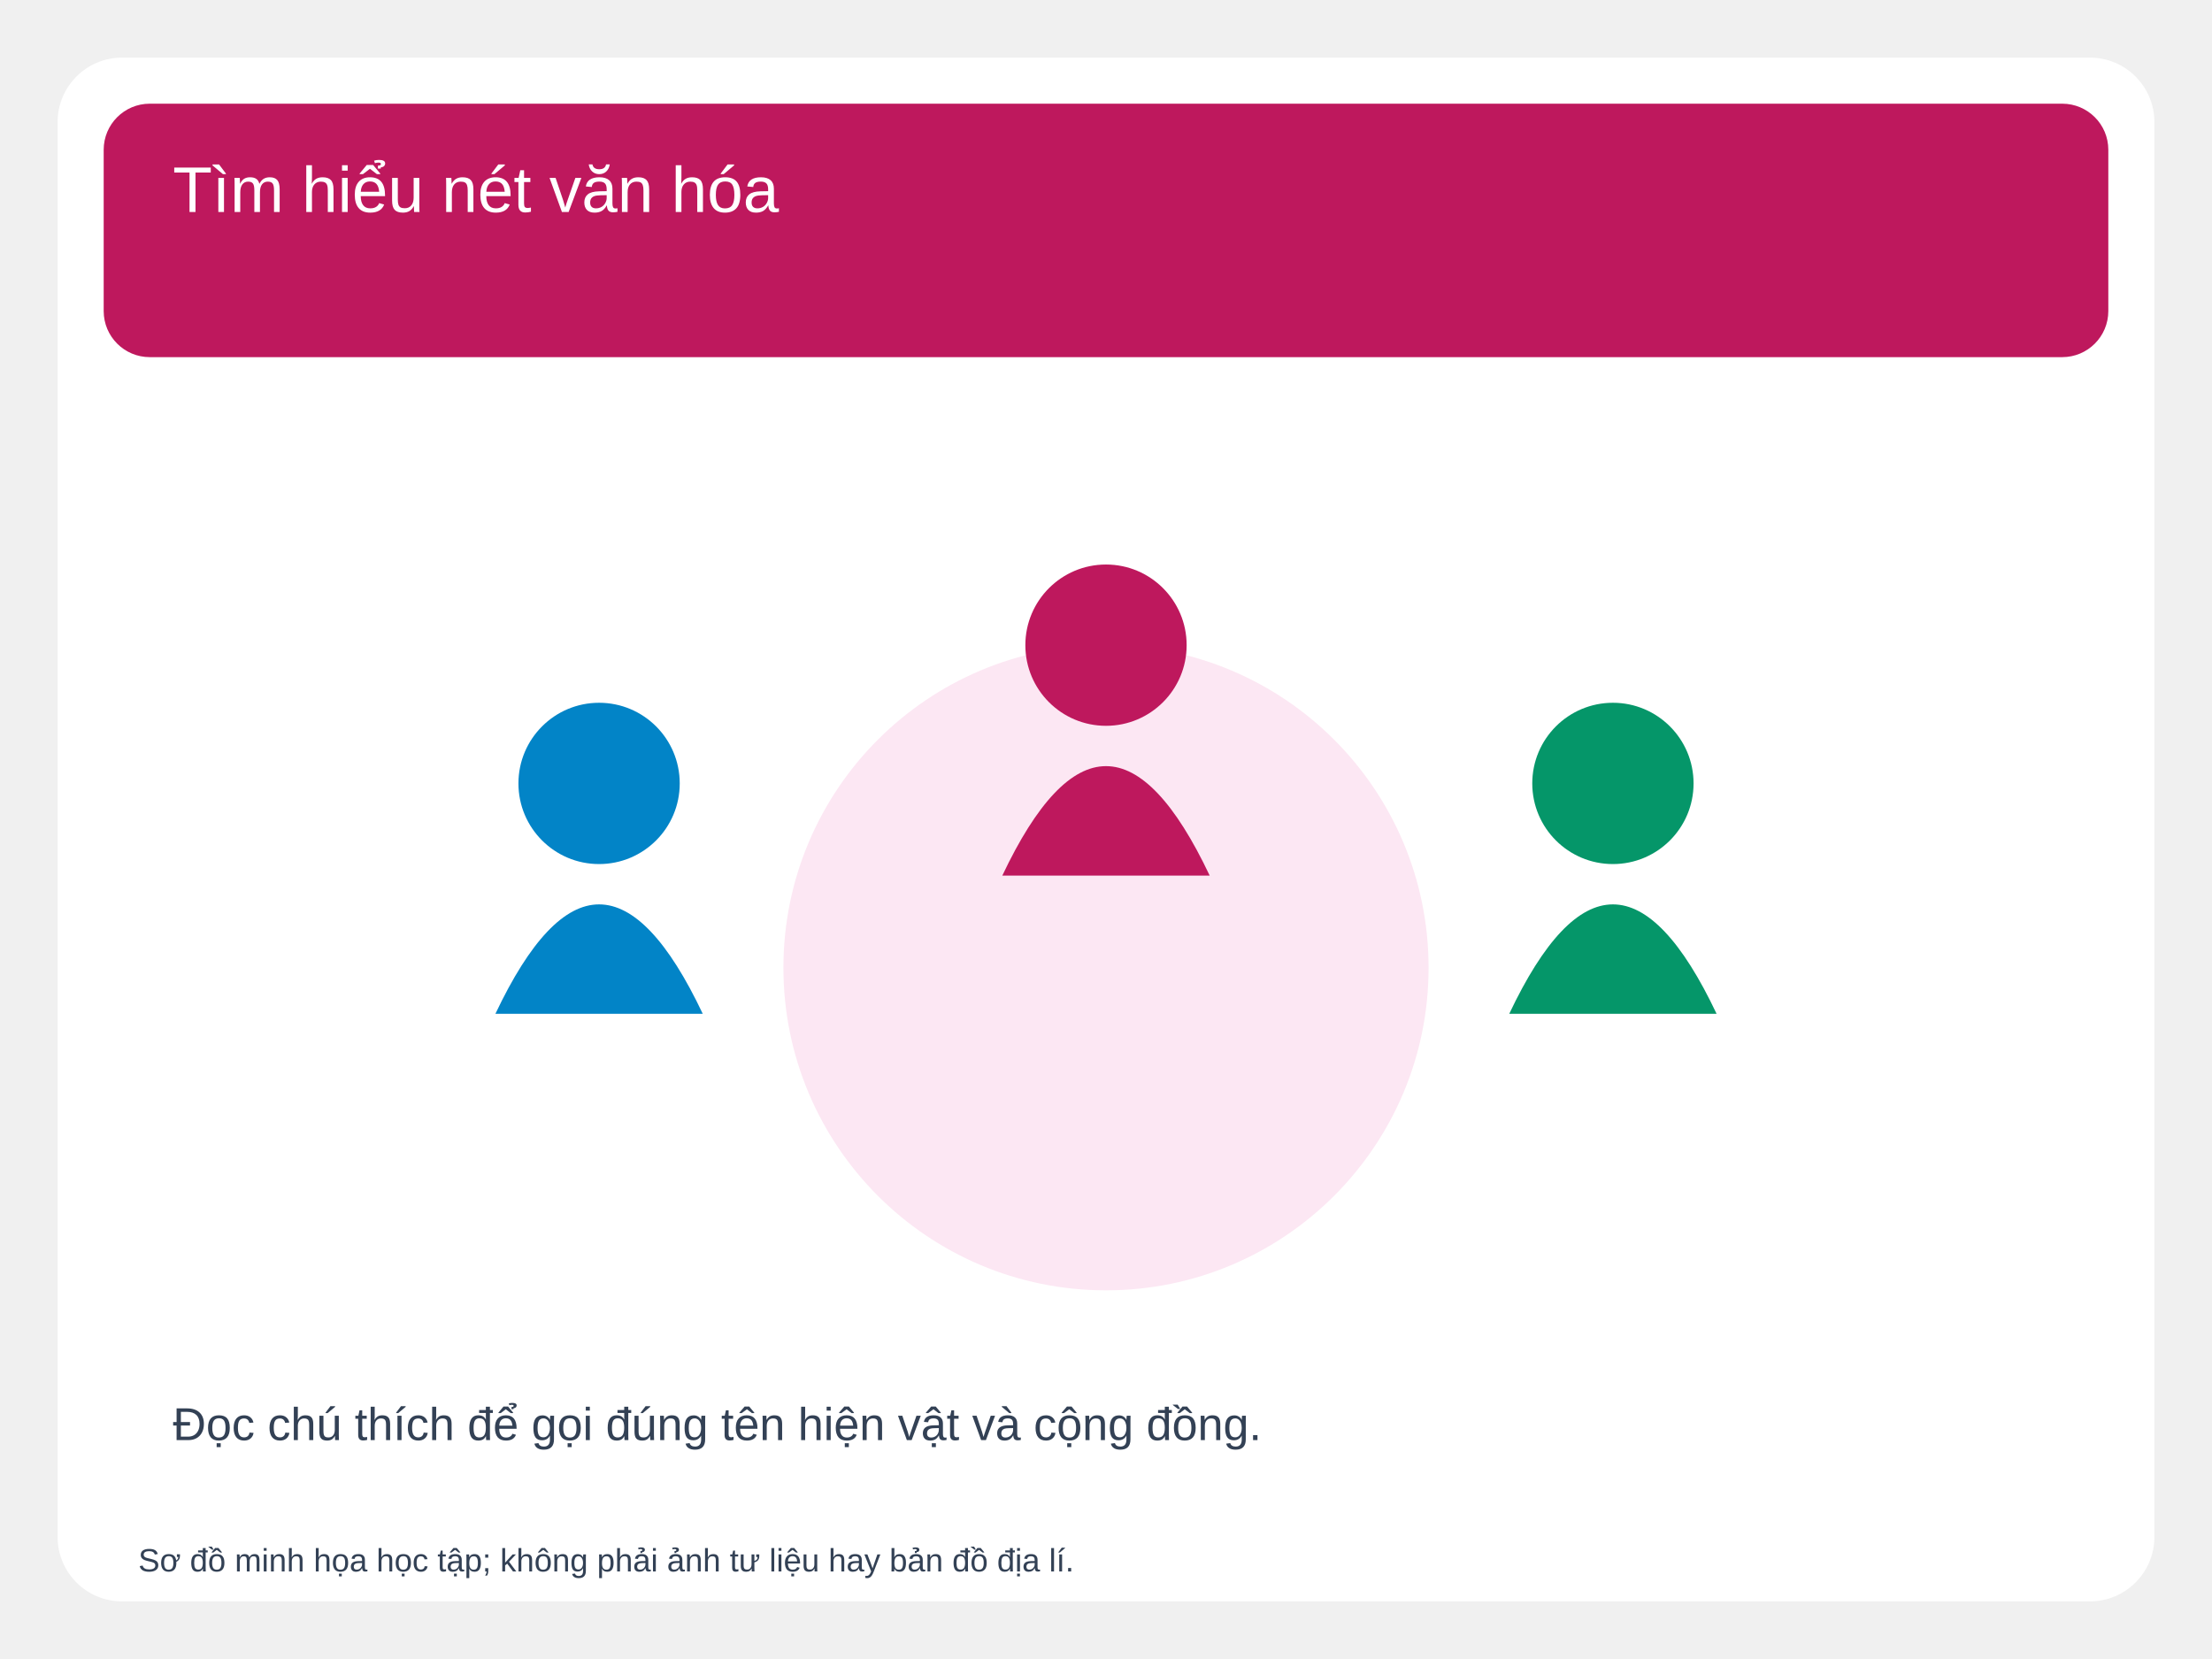
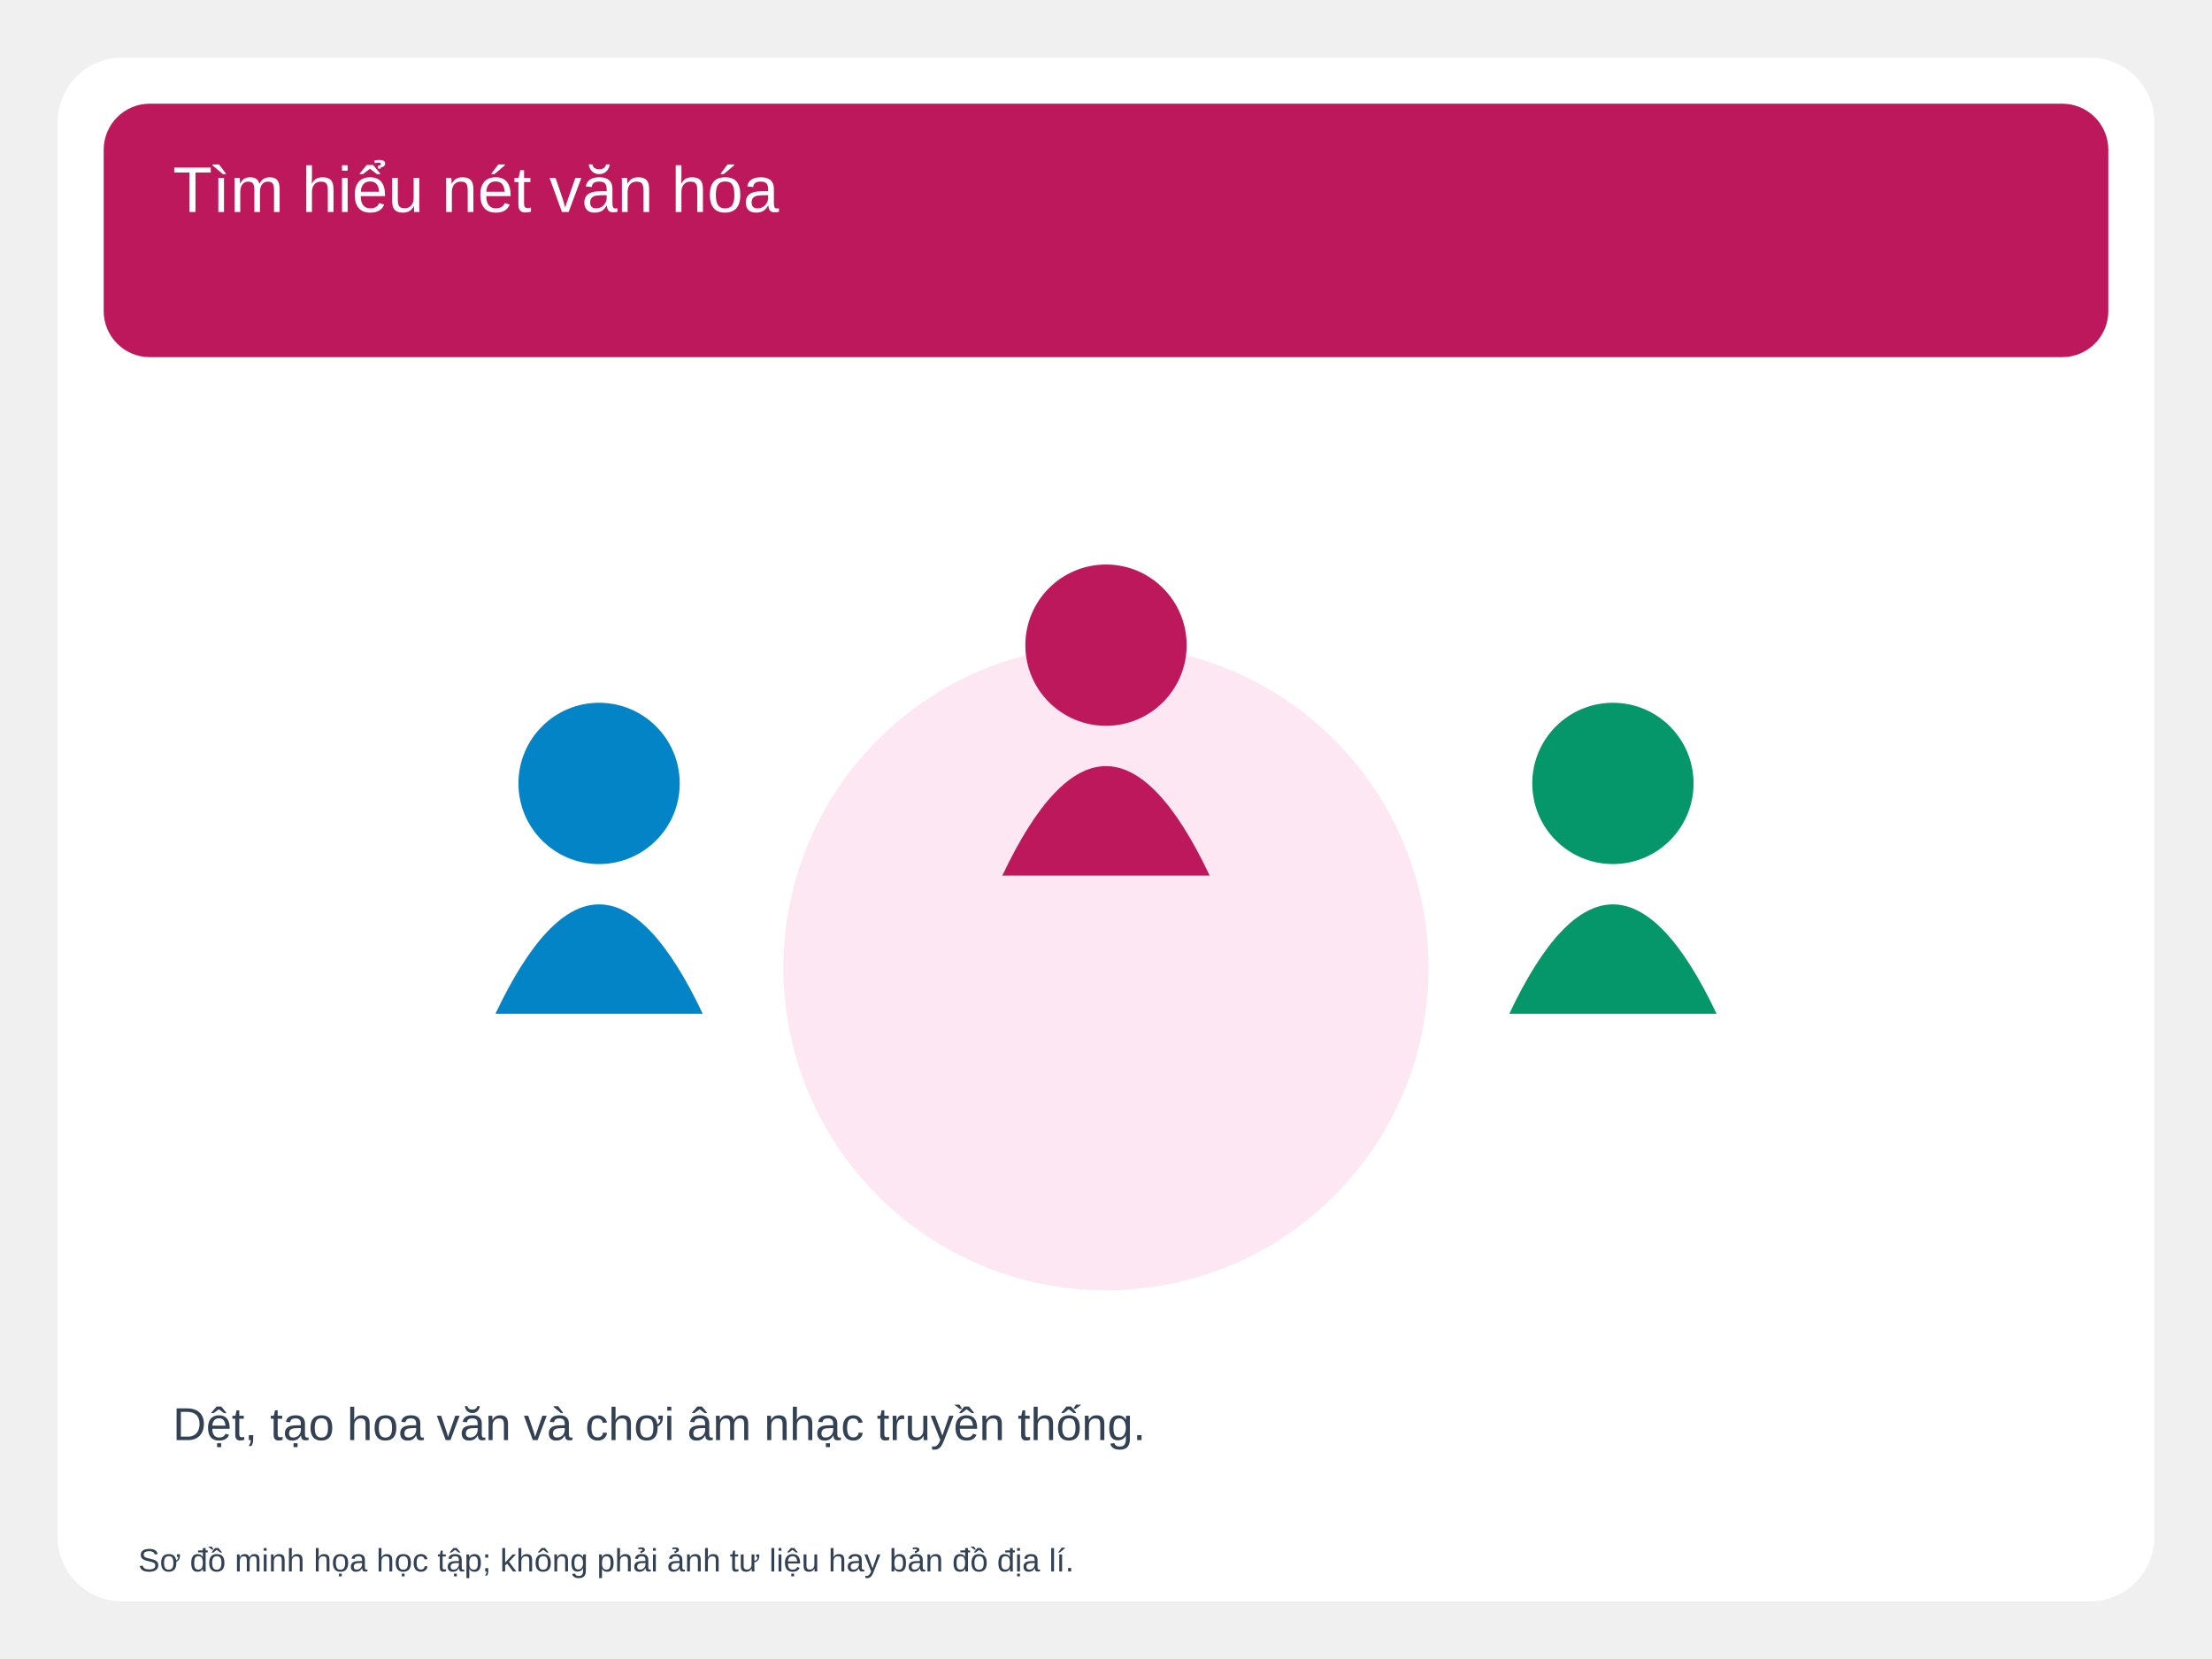
<svg xmlns="http://www.w3.org/2000/svg" viewBox="0 0 960 720" role="img">
  <g font-family="Arial,sans-serif">
    <rect x="25" y="25" width="910" height="670" rx="28" fill="white" />
    <rect x="45" y="45" width="870" height="110" rx="20" fill="#be185d" />
    <text x="75" y="92" font-size="28" fill="white">Tìm hiểu nét văn hóa</text>
    <circle cx="480" cy="420" r="140" fill="#fce7f3" />
    <circle cx="260" cy="340" r="35" fill="#0284c7" />
    <path d="M215 440q45-95 90 0" fill="#0284c7" />
    <circle cx="480" cy="280" r="35" fill="#be185d" />
    <path d="M435 380q45-95 90 0" fill="#be185d" />
    <circle cx="700" cy="340" r="35" fill="#059669" />
    <path d="M655 440q45-95 90 0" fill="#059669" />
-     <text x="75" y="625" font-size="20" fill="#334155">Đọc chú thích để gọi đúng tên hiện vật và cộng đồng.</text>
+     <text x="75" y="625" font-size="20" fill="#334155">Dệt, tạo hoa văn và chơi âm nhạc truyền thống.</text>
    <text x="60" y="682" font-size="14" fill="#334155">Sơ đồ minh họa học tập; không phải ảnh tư liệu hay bản đồ địa lí.</text>
  </g>
</svg>
